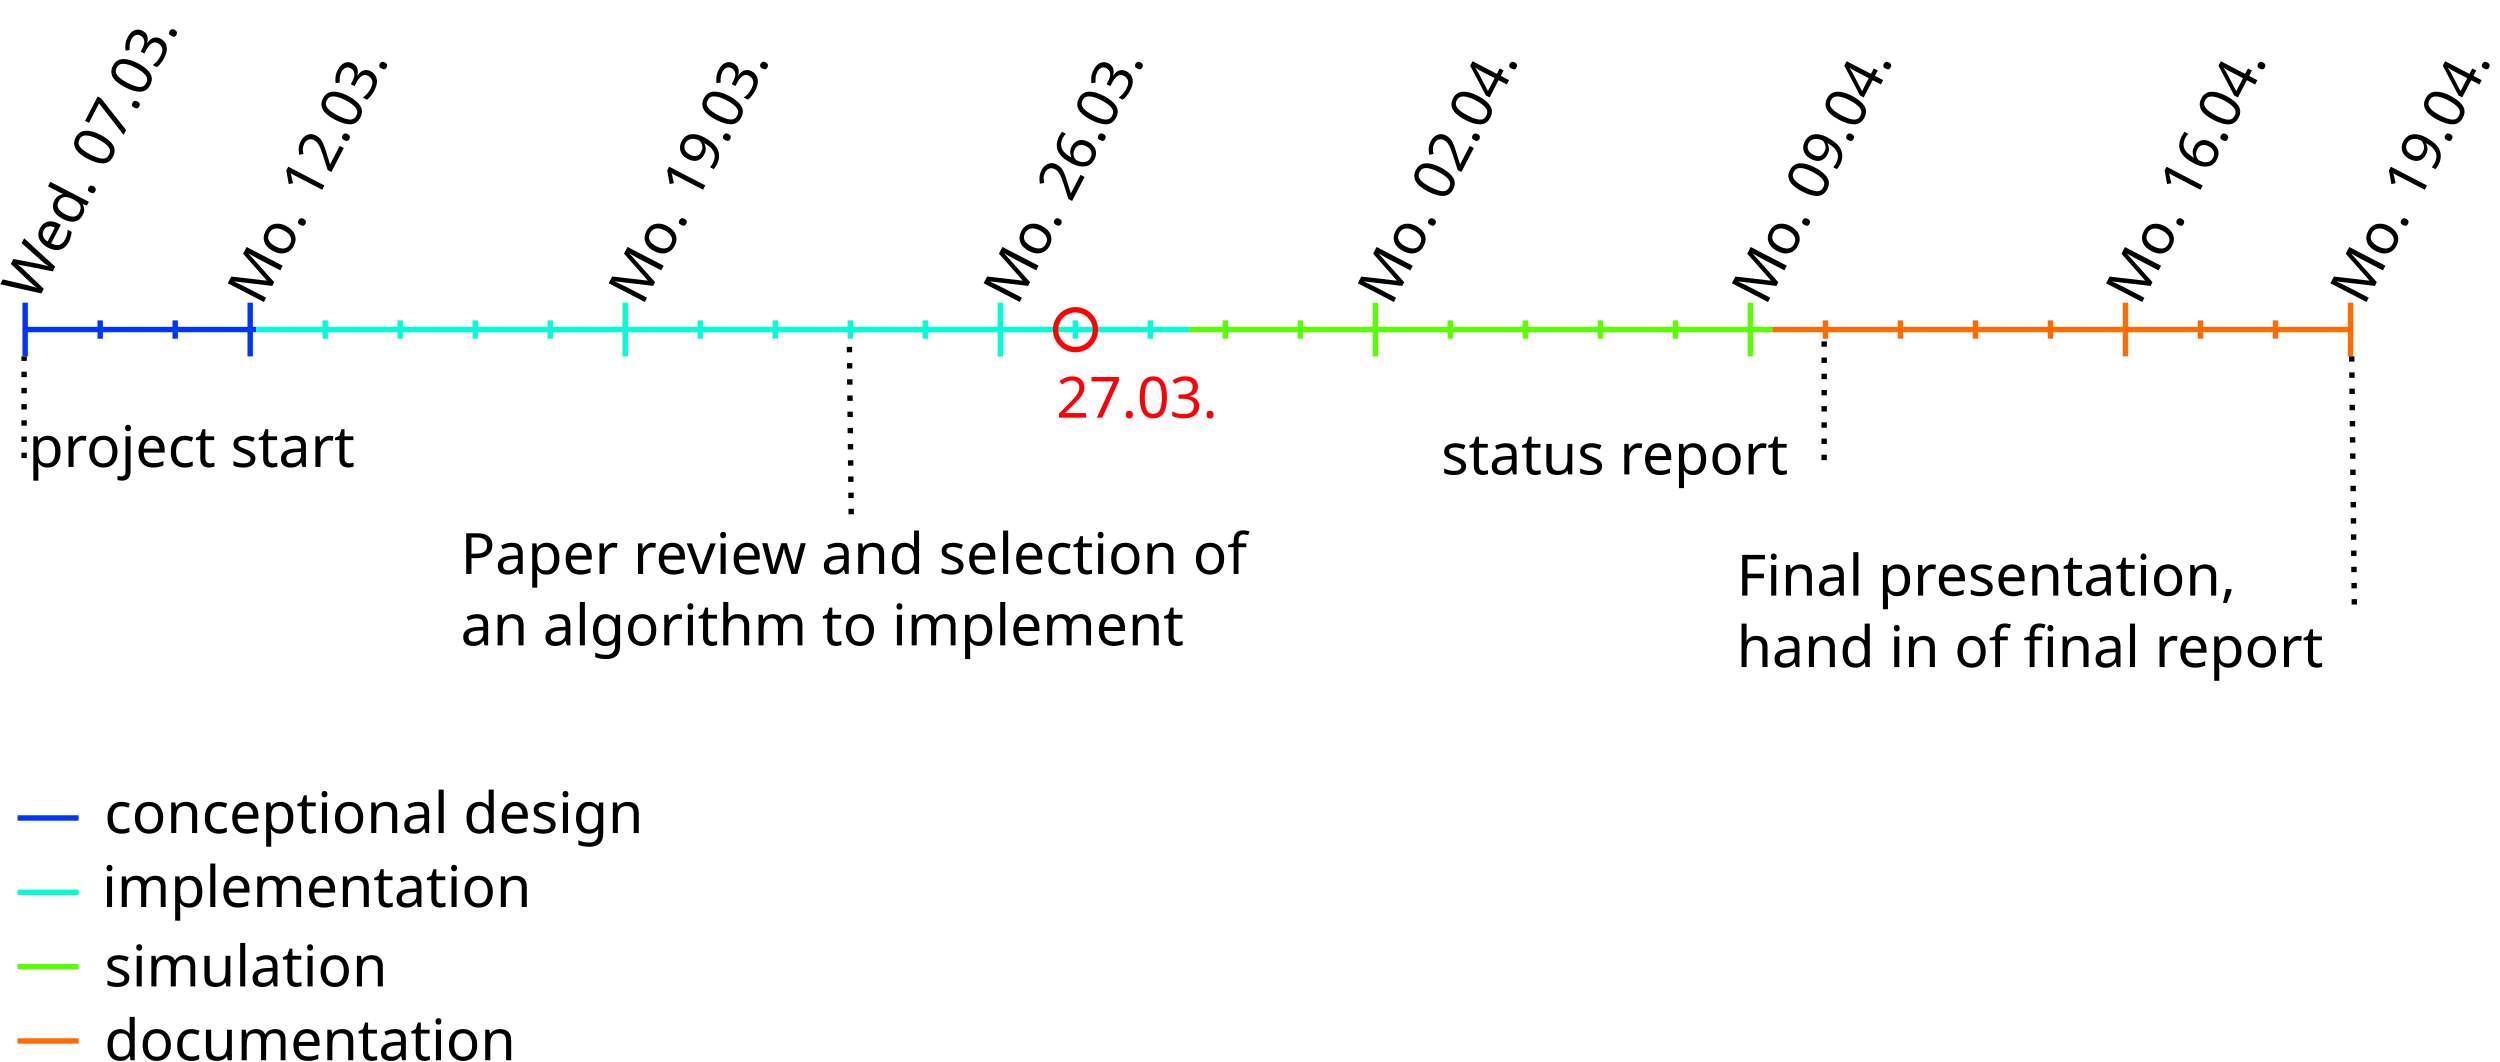
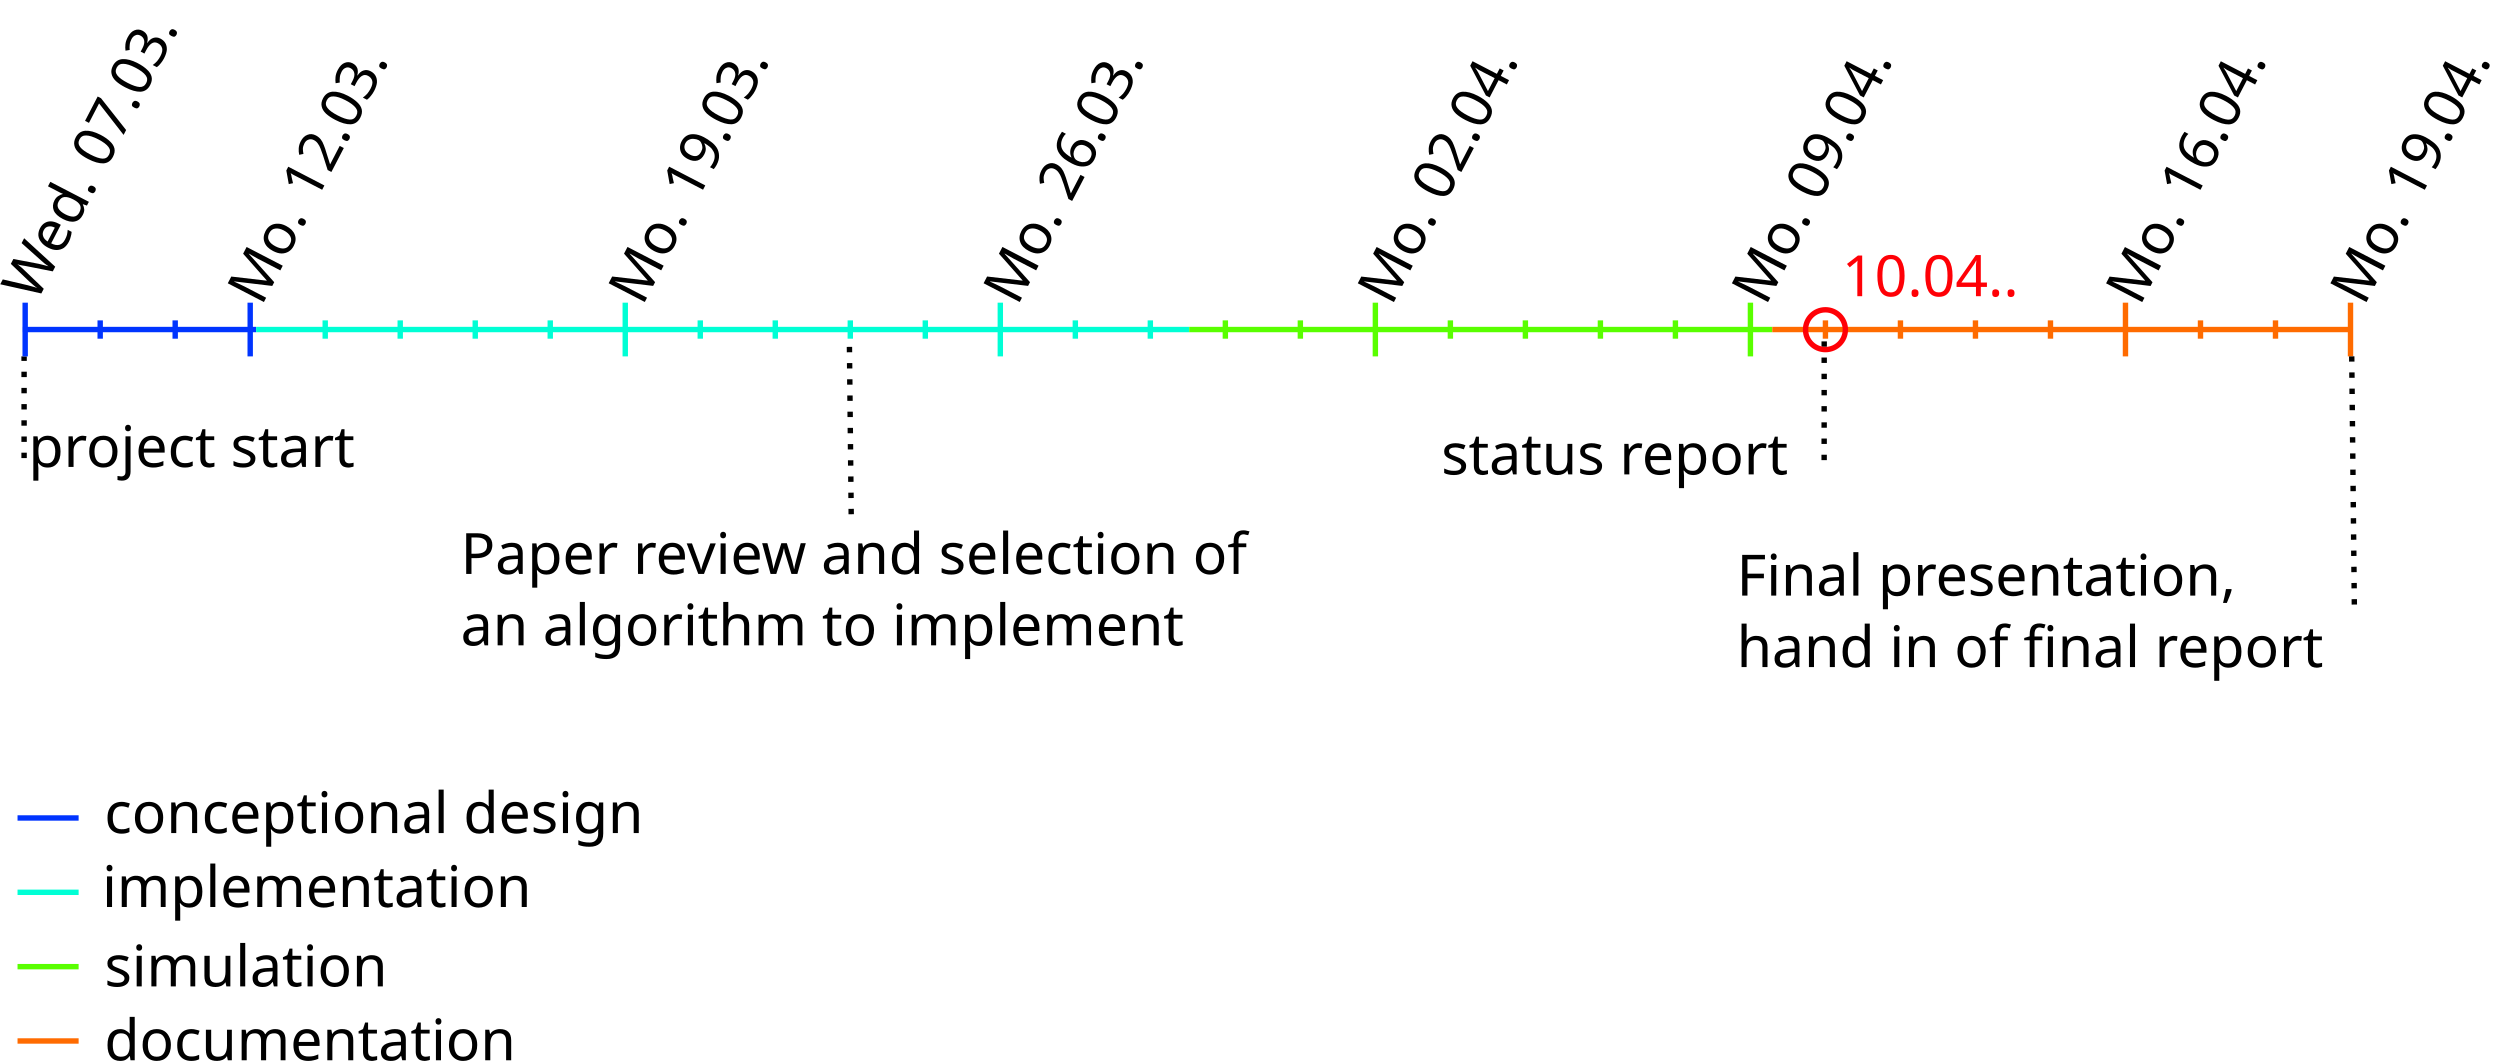
<svg xmlns="http://www.w3.org/2000/svg" width="185.22mm" height="78.614mm" viewBox="0 0 185.22 78.614" version="1.1" id="svg8">
  <defs id="defs2" />
  <g id="layer1" transform="translate(-22.05792,-69.19474)">
    <text xml:space="preserve" style="font-style:normal;font-variant:normal;font-weight:normal;font-stretch:normal;font-size:4.233px;line-height:1.25;font-family:sans-serif;-inkscape-font-specification:'sans-serif, Normal';font-variant-ligatures:normal;font-variant-caps:normal;font-variant-numeric:normal;font-feature-settings:normal;text-align:start;letter-spacing:0px;word-spacing:0px;writing-mode:lr-tb;text-anchor:start;fill:#000000;fill-opacity:1;stroke:none;stroke-width:0.265" x="24.169" y="103.786" id="text819">
      <tspan x="24.169" y="103.786" style="font-style:normal;font-variant:normal;font-weight:normal;font-stretch:normal;font-size:4.233px;font-family:sans-serif;-inkscape-font-specification:'sans-serif, Normal';font-variant-ligatures:normal;font-variant-caps:normal;font-variant-numeric:normal;font-feature-settings:normal;text-align:start;writing-mode:lr-tb;text-anchor:start;stroke-width:0.265" id="tspan1374">project start</tspan>
    </text>
    <path style="fill:none;stroke:#000000;stroke-width:0.4;stroke-linecap:butt;stroke-linejoin:miter;stroke-miterlimit:4;stroke-dasharray:0.4, 0.8;stroke-dashoffset:0;stroke-opacity:1" d="M 23.843,103.133 V 95.599" id="path815-7-2-0-7" />
    <path style="fill:none;stroke:#0034ff;stroke-width:0.4;stroke-linecap:butt;stroke-linejoin:miter;stroke-miterlimit:4;stroke-dasharray:none;stroke-opacity:1" d="M 23.923,95.599 V 91.619" id="path815-7-53" />
    <path style="fill:none;stroke:#0034ff;stroke-width:0.4;stroke-linecap:butt;stroke-linejoin:miter;stroke-miterlimit:4;stroke-dasharray:none;stroke-opacity:1" d="M 29.481,94.288 V 92.931" id="path815-7-5-94" />
    <path style="fill:none;stroke:#0034ff;stroke-width:0.4;stroke-linecap:butt;stroke-linejoin:miter;stroke-miterlimit:4;stroke-dasharray:none;stroke-opacity:1" d="M 35.038,94.288 V 92.931" id="path815-7-5-9-1" />
    <path style="fill:none;stroke:#00ffd5;stroke-width:0.4;stroke-linecap:butt;stroke-linejoin:miter;stroke-miterlimit:4;stroke-dasharray:none;stroke-opacity:1" d="M 46.153,94.288 V 92.931" id="path815-7-5-0-5" />
    <path style="fill:none;stroke:#0034ff;stroke-width:0.4;stroke-linecap:butt;stroke-linejoin:miter;stroke-miterlimit:4;stroke-dasharray:none;stroke-opacity:1" d="M 40.595,95.599 V 91.619" id="path815-7-2-4" />
    <path style="fill:none;stroke:#00ffd5;stroke-width:0.4;stroke-linecap:butt;stroke-linejoin:miter;stroke-miterlimit:4;stroke-dasharray:none;stroke-opacity:1" d="M 51.71,94.288 V 92.931" id="path815-7-5-0-0-15" />
    <path style="fill:none;stroke:#00ffd5;stroke-width:0.4;stroke-linecap:butt;stroke-linejoin:miter;stroke-miterlimit:4;stroke-dasharray:none;stroke-opacity:1" d="M 57.268,94.288 V 92.931" id="path815-7-5-0-03-5" />
    <path style="fill:none;stroke:#00ffd5;stroke-width:0.4;stroke-linecap:butt;stroke-linejoin:miter;stroke-miterlimit:4;stroke-dasharray:none;stroke-opacity:1" d="M 62.825,94.288 V 92.931" id="path815-7-5-0-6-4" />
    <path style="fill:none;stroke:#00ffd5;stroke-width:0.4;stroke-linecap:butt;stroke-linejoin:miter;stroke-miterlimit:4;stroke-dasharray:none;stroke-opacity:1" d="M 68.382,95.599 V 91.619" id="path815-7-2-0-9" />
    <path style="fill:none;stroke:#00ffd5;stroke-width:0.4;stroke-linecap:butt;stroke-linejoin:miter;stroke-miterlimit:4;stroke-dasharray:none;stroke-opacity:1" d="M 73.94,94.288 V 92.931" id="path815-7-5-0-9-8" />
    <path style="fill:none;stroke:#00ffd5;stroke-width:0.4;stroke-linecap:butt;stroke-linejoin:miter;stroke-miterlimit:4;stroke-dasharray:none;stroke-opacity:1" d="M 79.497,94.288 V 92.931" id="path815-7-5-0-0-3-3" />
    <path style="fill:none;stroke:#00ffd5;stroke-width:0.4;stroke-linecap:butt;stroke-linejoin:miter;stroke-miterlimit:4;stroke-dasharray:none;stroke-opacity:1" d="M 85.055,94.288 V 92.931" id="path815-7-5-0-03-9-8" />
    <path style="fill:none;stroke:#00ffd5;stroke-width:0.4;stroke-linecap:butt;stroke-linejoin:miter;stroke-miterlimit:4;stroke-dasharray:none;stroke-opacity:1" d="M 90.612,94.288 V 92.931" id="path815-7-5-0-6-2-5" />
    <path style="fill:none;stroke:#00ffd5;stroke-width:0.4;stroke-linecap:butt;stroke-linejoin:miter;stroke-miterlimit:4;stroke-dasharray:none;stroke-opacity:1" d="M 96.169,95.599 V 91.619" id="path815-7-2-0-8-2" />
    <path style="fill:none;stroke:#00ffd5;stroke-width:0.4;stroke-linecap:butt;stroke-linejoin:miter;stroke-miterlimit:4;stroke-dasharray:none;stroke-opacity:1" d="M 101.727,94.288 V 92.931" id="path815-7-5-0-4-2" />
    <path style="fill:none;stroke:#00ffd5;stroke-width:0.4;stroke-linecap:butt;stroke-linejoin:miter;stroke-miterlimit:4;stroke-dasharray:none;stroke-opacity:1" d="M 107.284,94.288 V 92.931" id="path815-7-5-0-0-9-2" />
    <path style="fill:none;stroke:#59ff00;stroke-width:0.4;stroke-linecap:butt;stroke-linejoin:miter;stroke-miterlimit:4;stroke-dasharray:none;stroke-opacity:1" d="M 112.842,94.288 V 92.931" id="path815-7-5-0-03-2-7" />
    <path style="fill:none;stroke:#59ff00;stroke-width:0.4;stroke-linecap:butt;stroke-linejoin:miter;stroke-miterlimit:4;stroke-dasharray:none;stroke-opacity:1" d="M 118.399,94.288 V 92.931" id="path815-7-5-0-6-5-0" />
    <path style="fill:none;stroke:#59ff00;stroke-width:0.4;stroke-linecap:butt;stroke-linejoin:miter;stroke-miterlimit:4;stroke-dasharray:none;stroke-opacity:1" d="M 123.956,95.599 V 91.619" id="path815-7-2-0-7-3" />
    <path style="fill:none;stroke:#59ff00;stroke-width:0.4;stroke-linecap:butt;stroke-linejoin:miter;stroke-miterlimit:4;stroke-dasharray:none;stroke-opacity:1" d="M 129.514,94.288 V 92.931" id="path815-7-5-0-08-4" />
    <path style="fill:none;stroke:#59ff00;stroke-width:0.4;stroke-linecap:butt;stroke-linejoin:miter;stroke-miterlimit:4;stroke-dasharray:none;stroke-opacity:1" d="M 135.071,94.288 V 92.931" id="path815-7-5-0-0-1-6" />
    <path style="fill:none;stroke:#59ff00;stroke-width:0.4;stroke-linecap:butt;stroke-linejoin:miter;stroke-miterlimit:4;stroke-dasharray:none;stroke-opacity:1" d="M 140.629,94.288 V 92.931" id="path815-7-5-0-03-99-3" />
    <path style="fill:none;stroke:#59ff00;stroke-width:0.4;stroke-linecap:butt;stroke-linejoin:miter;stroke-miterlimit:4;stroke-dasharray:none;stroke-opacity:1" d="M 146.186,94.288 V 92.931" id="path815-7-5-0-6-7-6" />
    <path style="fill:none;stroke:#59ff00;stroke-width:0.4;stroke-linecap:butt;stroke-linejoin:miter;stroke-miterlimit:4;stroke-dasharray:none;stroke-opacity:1" d="M 151.743,95.599 V 91.619" id="path815-7-2-0-82-3" />
    <path style="fill:none;stroke:#ff6b00;stroke-width:0.4;stroke-linecap:butt;stroke-linejoin:miter;stroke-miterlimit:4;stroke-dasharray:none;stroke-opacity:1" d="M 157.301,94.288 V 92.931" id="path815-7-5-0-01-3" />
    <path style="fill:none;stroke:#ff6b00;stroke-width:0.4;stroke-linecap:butt;stroke-linejoin:miter;stroke-miterlimit:4;stroke-dasharray:none;stroke-opacity:1" d="M 162.858,94.288 V 92.931" id="path815-7-5-0-0-96-4" />
    <path style="fill:none;stroke:#ff6b00;stroke-width:0.4;stroke-linecap:butt;stroke-linejoin:miter;stroke-miterlimit:4;stroke-dasharray:none;stroke-opacity:1" d="M 168.416,94.288 V 92.931" id="path815-7-5-0-03-21-43" />
    <path style="fill:none;stroke:#ff6b00;stroke-width:0.4;stroke-linecap:butt;stroke-linejoin:miter;stroke-miterlimit:4;stroke-dasharray:none;stroke-opacity:1" d="M 173.973,94.288 V 92.931" id="path815-7-5-0-6-20-9" />
    <path style="fill:none;stroke:#ff6b00;stroke-width:0.4;stroke-linecap:butt;stroke-linejoin:miter;stroke-miterlimit:4;stroke-dasharray:none;stroke-opacity:1" d="M 179.53,95.599 V 91.619" id="path815-7-2-0-73-7" />
    <path style="fill:none;stroke:#ff6b00;stroke-width:0.4;stroke-linecap:butt;stroke-linejoin:miter;stroke-miterlimit:4;stroke-dasharray:none;stroke-opacity:1" d="M 185.088,94.288 V 92.931" id="path815-7-5-0-03-21-4-2" />
    <path style="fill:none;stroke:#ff6b00;stroke-width:0.4;stroke-linecap:butt;stroke-linejoin:miter;stroke-miterlimit:4;stroke-dasharray:none;stroke-opacity:1" d="M 190.645,94.288 V 92.931" id="path815-7-5-0-6-20-0-5" />
    <path style="fill:none;stroke:#ff6b00;stroke-width:0.4;stroke-linecap:butt;stroke-linejoin:miter;stroke-miterlimit:4;stroke-dasharray:none;stroke-opacity:1" d="M 196.202,95.599 V 91.619" id="path815-7-2-0-73-6-8" />
    <path style="fill:none;stroke:#0034ff;stroke-width:0.4;stroke-linecap:butt;stroke-linejoin:miter;stroke-miterlimit:4;stroke-dasharray:none;stroke-opacity:1" d="M 23.752,93.609 H 41.034" id="path815-79-9" />
    <path style="fill:none;stroke:#00ffd5;stroke-width:0.4;stroke-linecap:butt;stroke-linejoin:miter;stroke-miterlimit:4;stroke-dasharray:none;stroke-opacity:1" d="M 41.034,93.609 H 110.164" id="path815-79-7-0" />
    <path style="fill:none;stroke:#59ff00;stroke-width:0.4;stroke-linecap:butt;stroke-linejoin:miter;stroke-miterlimit:4;stroke-dasharray:none;stroke-opacity:1" d="m 110.164,93.609 h 43.198" id="path815-79-7-4-2" />
    <path style="fill:none;stroke:#ff6b00;stroke-width:0.4;stroke-linecap:butt;stroke-linejoin:miter;stroke-miterlimit:4;stroke-dasharray:none;stroke-opacity:1" d="m 153.362,93.609 h 42.867" id="path815-79-7-4-9-4" />
    <text xml:space="preserve" style="font-style:normal;font-variant:normal;font-weight:normal;font-stretch:normal;font-size:4.233px;line-height:1.25;font-family:sans-serif;-inkscape-font-specification:'sans-serif, Normal';font-variant-ligatures:normal;font-variant-caps:normal;font-variant-numeric:normal;font-feature-settings:normal;text-align:start;letter-spacing:0px;word-spacing:0px;writing-mode:lr-tb;text-anchor:start;fill:#000000;fill-opacity:1;stroke:none;stroke-width:0.265" x="56.19" y="111.719" id="text819-7">
      <tspan x="56.19" y="111.719" style="font-style:normal;font-variant:normal;font-weight:normal;font-stretch:normal;font-size:4.233px;font-family:sans-serif;-inkscape-font-specification:'sans-serif, Normal';font-variant-ligatures:normal;font-variant-caps:normal;font-variant-numeric:normal;font-feature-settings:normal;text-align:start;writing-mode:lr-tb;text-anchor:start;stroke-width:0.265" id="tspan821-6">Paper review and selection of</tspan>
      <tspan x="56.19" y="117.01" style="font-style:normal;font-variant:normal;font-weight:normal;font-stretch:normal;font-size:4.233px;font-family:sans-serif;-inkscape-font-specification:'sans-serif, Normal';font-variant-ligatures:normal;font-variant-caps:normal;font-variant-numeric:normal;font-feature-settings:normal;text-align:start;writing-mode:lr-tb;text-anchor:start;stroke-width:0.265" id="tspan1512">an algorithm to implement</tspan>
    </text>
    <text xml:space="preserve" style="font-style:normal;font-variant:normal;font-weight:normal;font-stretch:normal;font-size:4.233px;line-height:1.25;font-family:sans-serif;-inkscape-font-specification:'sans-serif, Normal';font-variant-ligatures:normal;font-variant-caps:normal;font-variant-numeric:normal;font-feature-settings:normal;text-align:start;letter-spacing:0px;word-spacing:0px;writing-mode:lr-tb;text-anchor:start;fill:#000000;fill-opacity:1;stroke:none;stroke-width:0.265" x="-69.994" y="64.182" id="text819-3" transform="rotate(-62.57625)">
      <tspan x="-69.994" y="64.182" style="font-style:normal;font-variant:normal;font-weight:normal;font-stretch:normal;font-size:4.233px;font-family:sans-serif;-inkscape-font-specification:'sans-serif, Normal';font-variant-ligatures:normal;font-variant-caps:normal;font-variant-numeric:normal;font-feature-settings:normal;text-align:start;writing-mode:lr-tb;text-anchor:start;stroke-width:0.265" id="tspan1284">Wed. 07.03.</tspan>
    </text>
    <text xml:space="preserve" style="font-style:normal;font-variant:normal;font-weight:normal;font-stretch:normal;font-size:4.233px;line-height:1.25;font-family:sans-serif;-inkscape-font-specification:'sans-serif, Normal';font-variant-ligatures:normal;font-variant-caps:normal;font-variant-numeric:normal;font-feature-settings:normal;text-align:start;letter-spacing:0px;word-spacing:0px;writing-mode:lr-tb;text-anchor:start;fill:#000000;fill-opacity:1;stroke:none;stroke-width:0.265" x="-62.525" y="79.107" id="text819-3-3" transform="rotate(-62.57625)">
      <tspan x="-62.525" y="79.107" style="font-style:normal;font-variant:normal;font-weight:normal;font-stretch:normal;font-size:4.233px;font-family:sans-serif;-inkscape-font-specification:'sans-serif, Normal';font-variant-ligatures:normal;font-variant-caps:normal;font-variant-numeric:normal;font-feature-settings:normal;text-align:start;writing-mode:lr-tb;text-anchor:start;stroke-width:0.265" id="tspan1284-8">Mo. 12.03.</tspan>
    </text>
    <text xml:space="preserve" style="font-style:normal;font-variant:normal;font-weight:normal;font-stretch:normal;font-size:4.233px;line-height:1.25;font-family:sans-serif;-inkscape-font-specification:'sans-serif, Normal';font-variant-ligatures:normal;font-variant-caps:normal;font-variant-numeric:normal;font-feature-settings:normal;text-align:start;letter-spacing:0px;word-spacing:0px;writing-mode:lr-tb;text-anchor:start;fill:#000000;fill-opacity:1;stroke:none;stroke-width:0.265" x="-49.525" y="104.16" id="text819-3-5" transform="rotate(-62.57625)">
      <tspan x="-49.525" y="104.16" style="font-style:normal;font-variant:normal;font-weight:normal;font-stretch:normal;font-size:4.233px;font-family:sans-serif;-inkscape-font-specification:'sans-serif, Normal';font-variant-ligatures:normal;font-variant-caps:normal;font-variant-numeric:normal;font-feature-settings:normal;text-align:start;writing-mode:lr-tb;text-anchor:start;stroke-width:0.265" id="tspan1284-1">Mo. 19.03.</tspan>
    </text>
    <text xml:space="preserve" style="font-style:normal;font-variant:normal;font-weight:normal;font-stretch:normal;font-size:4.233px;line-height:1.25;font-family:sans-serif;-inkscape-font-specification:'sans-serif, Normal';font-variant-ligatures:normal;font-variant-caps:normal;font-variant-numeric:normal;font-feature-settings:normal;text-align:start;letter-spacing:0px;word-spacing:0px;writing-mode:lr-tb;text-anchor:start;fill:#000000;fill-opacity:1;stroke:none;stroke-width:0.265" x="-36.732" y="128.815" id="text819-3-5-0" transform="rotate(-62.57625)">
      <tspan x="-36.732" y="128.815" style="font-style:normal;font-variant:normal;font-weight:normal;font-stretch:normal;font-size:4.233px;font-family:sans-serif;-inkscape-font-specification:'sans-serif, Normal';font-variant-ligatures:normal;font-variant-caps:normal;font-variant-numeric:normal;font-feature-settings:normal;text-align:start;writing-mode:lr-tb;text-anchor:start;stroke-width:0.265" id="tspan1284-1-8">Mo. 26.03.</tspan>
    </text>
    <text xml:space="preserve" style="font-style:normal;font-variant:normal;font-weight:normal;font-stretch:normal;font-size:4.233px;line-height:1.25;font-family:sans-serif;-inkscape-font-specification:'sans-serif, Normal';font-variant-ligatures:normal;font-variant-caps:normal;font-variant-numeric:normal;font-feature-settings:normal;text-align:start;letter-spacing:0px;word-spacing:0px;writing-mode:lr-tb;text-anchor:start;fill:#000000;fill-opacity:1;stroke:none;stroke-width:0.265" x="-23.965" y="153.421" id="text819-3-5-7" transform="rotate(-62.57625)">
      <tspan x="-23.965" y="153.421" style="font-style:normal;font-variant:normal;font-weight:normal;font-stretch:normal;font-size:4.233px;font-family:sans-serif;-inkscape-font-specification:'sans-serif, Normal';font-variant-ligatures:normal;font-variant-caps:normal;font-variant-numeric:normal;font-feature-settings:normal;text-align:start;writing-mode:lr-tb;text-anchor:start;stroke-width:0.265" id="tspan1284-1-6">Mo. 02.04.</tspan>
    </text>
    <text xml:space="preserve" style="font-style:normal;font-variant:normal;font-weight:normal;font-stretch:normal;font-size:4.233px;line-height:1.25;font-family:sans-serif;-inkscape-font-specification:'sans-serif, Normal';font-variant-ligatures:normal;font-variant-caps:normal;font-variant-numeric:normal;font-feature-settings:normal;text-align:start;letter-spacing:0px;word-spacing:0px;writing-mode:lr-tb;text-anchor:start;fill:#000000;fill-opacity:1;stroke:none;stroke-width:0.265" x="-11.199" y="178.024" id="text819-3-5-7-3" transform="rotate(-62.57625)">
      <tspan x="-11.199" y="178.024" style="font-style:normal;font-variant:normal;font-weight:normal;font-stretch:normal;font-size:4.233px;font-family:sans-serif;-inkscape-font-specification:'sans-serif, Normal';font-variant-ligatures:normal;font-variant-caps:normal;font-variant-numeric:normal;font-feature-settings:normal;text-align:start;writing-mode:lr-tb;text-anchor:start;stroke-width:0.265" id="tspan1284-1-6-5">Mo. 09.04.</tspan>
    </text>
    <text xml:space="preserve" style="font-style:normal;font-variant:normal;font-weight:normal;font-stretch:normal;font-size:4.233px;line-height:1.25;font-family:sans-serif;-inkscape-font-specification:'sans-serif, Normal';font-variant-ligatures:normal;font-variant-caps:normal;font-variant-numeric:normal;font-feature-settings:normal;text-align:start;letter-spacing:0px;word-spacing:0px;writing-mode:lr-tb;text-anchor:start;fill:#000000;fill-opacity:1;stroke:none;stroke-width:0.265" x="1.568" y="202.63" id="text819-3-5-7-0" transform="rotate(-62.57625)">
      <tspan x="1.568" y="202.63" style="font-style:normal;font-variant:normal;font-weight:normal;font-stretch:normal;font-size:4.233px;font-family:sans-serif;-inkscape-font-specification:'sans-serif, Normal';font-variant-ligatures:normal;font-variant-caps:normal;font-variant-numeric:normal;font-feature-settings:normal;text-align:start;writing-mode:lr-tb;text-anchor:start;stroke-width:0.265" id="tspan1284-1-6-8">Mo. 16.04.</tspan>
    </text>
    <text xml:space="preserve" style="font-style:normal;font-variant:normal;font-weight:normal;font-stretch:normal;font-size:4.233px;line-height:1.25;font-family:sans-serif;-inkscape-font-specification:'sans-serif, Normal';font-variant-ligatures:normal;font-variant-caps:normal;font-variant-numeric:normal;font-feature-settings:normal;text-align:start;letter-spacing:0px;word-spacing:0px;writing-mode:lr-tb;text-anchor:start;fill:#000000;fill-opacity:1;stroke:none;stroke-width:0.265" x="9.223" y="217.381" id="text819-3-5-7-04" transform="rotate(-62.57625)">
      <tspan x="9.223" y="217.381" style="font-style:normal;font-variant:normal;font-weight:normal;font-stretch:normal;font-size:4.233px;font-family:sans-serif;-inkscape-font-specification:'sans-serif, Normal';font-variant-ligatures:normal;font-variant-caps:normal;font-variant-numeric:normal;font-feature-settings:normal;text-align:start;writing-mode:lr-tb;text-anchor:start;stroke-width:0.265" id="tspan1284-1-6-1">Mo. 19.04.</tspan>
    </text>
    <path style="fill:none;stroke:#000000;stroke-width:0.4;stroke-linecap:butt;stroke-linejoin:miter;stroke-miterlimit:4;stroke-dasharray:0.4, 0.8;stroke-dashoffset:0;stroke-opacity:1" d="M 85.122,107.294 84.985,94.288" id="path815-7-2-0-7-13" />
    <path style="fill:none;stroke:#000000;stroke-width:0.4;stroke-linecap:butt;stroke-linejoin:miter;stroke-miterlimit:4;stroke-dasharray:0.4, 0.8;stroke-dashoffset:0;stroke-opacity:1" d="m 157.205,103.286 0.004,-9" id="path815-7-2-0-7-13-5" />
    <text xml:space="preserve" style="font-style:normal;font-variant:normal;font-weight:normal;font-stretch:normal;font-size:4.233px;line-height:1.25;font-family:sans-serif;-inkscape-font-specification:'sans-serif, Normal';font-variant-ligatures:normal;font-variant-caps:normal;font-variant-numeric:normal;font-feature-settings:normal;text-align:start;letter-spacing:0px;word-spacing:0px;writing-mode:lr-tb;text-anchor:start;fill:#000000;fill-opacity:1;stroke:none;stroke-width:0.265" x="128.836" y="104.344" id="text819-7-9">
      <tspan x="128.836" y="104.344" style="font-style:normal;font-variant:normal;font-weight:normal;font-stretch:normal;font-size:4.233px;font-family:sans-serif;-inkscape-font-specification:'sans-serif, Normal';font-variant-ligatures:normal;font-variant-caps:normal;font-variant-numeric:normal;font-feature-settings:normal;text-align:start;writing-mode:lr-tb;text-anchor:start;stroke-width:0.265" id="tspan821-6-3">status report</tspan>
    </text>
    <text xml:space="preserve" style="font-style:normal;font-variant:normal;font-weight:normal;font-stretch:normal;font-size:4.233px;line-height:1.25;font-family:sans-serif;-inkscape-font-specification:'sans-serif, Normal';font-variant-ligatures:normal;font-variant-caps:normal;font-variant-numeric:normal;font-feature-settings:normal;text-align:start;letter-spacing:0px;word-spacing:0px;writing-mode:lr-tb;text-anchor:start;fill:#000000;fill-opacity:1;stroke:none;stroke-width:0.265" x="150.726" y="113.324" id="text819-7-4">
      <tspan x="150.726" y="113.324" style="font-style:normal;font-variant:normal;font-weight:normal;font-stretch:normal;font-size:4.233px;font-family:sans-serif;-inkscape-font-specification:'sans-serif, Normal';font-variant-ligatures:normal;font-variant-caps:normal;font-variant-numeric:normal;font-feature-settings:normal;text-align:start;writing-mode:lr-tb;text-anchor:start;stroke-width:0.265" id="tspan821-6-1">Final presentation, </tspan>
      <tspan x="150.726" y="118.616" style="font-style:normal;font-variant:normal;font-weight:normal;font-stretch:normal;font-size:4.233px;font-family:sans-serif;-inkscape-font-specification:'sans-serif, Normal';font-variant-ligatures:normal;font-variant-caps:normal;font-variant-numeric:normal;font-feature-settings:normal;text-align:start;writing-mode:lr-tb;text-anchor:start;stroke-width:0.265" id="tspan1514">hand in of final report</tspan>
    </text>
    <path style="fill:none;stroke:#000000;stroke-width:0.4;stroke-linecap:butt;stroke-linejoin:miter;stroke-miterlimit:4;stroke-dasharray:0.4, 0.8;stroke-dashoffset:0;stroke-opacity:1" d="M 196.486,113.985 196.293,95.598" id="path815-7-2-0-7-13-5-5" />
-     <ellipse style="fill:#000000;fill-opacity:0;stroke:#ff0006;stroke-width:0.4;stroke-miterlimit:4;stroke-dasharray:none;stroke-dashoffset:0;stroke-opacity:1" id="path1492" cx="101.739" cy="93.621" rx="1.475" ry="1.475" />
+     <ellipse style="fill:#000000;fill-opacity:0;stroke:#ff0006;stroke-width:0.4;stroke-miterlimit:4;stroke-dasharray:none;stroke-dashoffset:0;stroke-opacity:1" id="path1492" cx="157.301" cy="93.621" rx="1.475" ry="1.475" />
    <text xml:space="preserve" style="font-style:normal;font-variant:normal;font-weight:normal;font-stretch:normal;font-size:4.233px;line-height:1.25;font-family:sans-serif;-inkscape-font-specification:'sans-serif, Normal';font-variant-ligatures:normal;font-variant-caps:normal;font-variant-numeric:normal;font-feature-settings:normal;text-align:start;letter-spacing:0px;word-spacing:0px;writing-mode:lr-tb;text-anchor:start;fill:#000000;fill-opacity:1;stroke:none;stroke-width:0.265" x="29.626" y="136.387" id="text819-6">
      <tspan x="29.626" y="136.387" style="font-style:normal;font-variant:normal;font-weight:normal;font-stretch:normal;font-size:4.233px;font-family:sans-serif;-inkscape-font-specification:'sans-serif, Normal';font-variant-ligatures:normal;font-variant-caps:normal;font-variant-numeric:normal;font-feature-settings:normal;text-align:start;writing-mode:lr-tb;text-anchor:start;stroke-width:0.265" id="tspan1374-5">implementation</tspan>
    </text>
    <path style="fill:none;stroke:#0034ff;stroke-width:0.4;stroke-linecap:butt;stroke-linejoin:miter;stroke-miterlimit:4;stroke-dasharray:none;stroke-opacity:1" d="m 23.357,129.797 h 4.526" id="path815-79-99" />
    <path style="fill:none;stroke:#59ff00;stroke-width:0.4;stroke-linecap:butt;stroke-linejoin:miter;stroke-miterlimit:4;stroke-dasharray:none;stroke-opacity:1" d="m 23.357,140.812 h 4.526" id="path815-79-7-4-0" />
    <path style="fill:none;stroke:#ff6b00;stroke-width:0.4;stroke-linecap:butt;stroke-linejoin:miter;stroke-miterlimit:4;stroke-dasharray:none;stroke-opacity:1" d="M 27.883,146.319 H 23.357" id="path815-79-7-4-9-7" />
    <path style="fill:none;stroke:#00ffd5;stroke-width:0.4;stroke-linecap:butt;stroke-linejoin:miter;stroke-miterlimit:4;stroke-dasharray:none;stroke-opacity:1" d="m 23.357,135.304 h 4.526" id="path815-79-7-6" />
    <text xml:space="preserve" style="font-style:normal;font-variant:normal;font-weight:normal;font-stretch:normal;font-size:4.233px;line-height:1.25;font-family:sans-serif;-inkscape-font-specification:'sans-serif, Normal';font-variant-ligatures:normal;font-variant-caps:normal;font-variant-numeric:normal;font-feature-settings:normal;text-align:start;letter-spacing:0px;word-spacing:0px;writing-mode:lr-tb;text-anchor:start;fill:#000000;fill-opacity:1;stroke:none;stroke-width:0.265" x="29.791" y="130.911" id="text819-6-3">
      <tspan x="29.791" y="130.911" style="font-style:normal;font-variant:normal;font-weight:normal;font-stretch:normal;font-size:4.233px;font-family:sans-serif;-inkscape-font-specification:'sans-serif, Normal';font-variant-ligatures:normal;font-variant-caps:normal;font-variant-numeric:normal;font-feature-settings:normal;text-align:start;writing-mode:lr-tb;text-anchor:start;stroke-width:0.265" id="tspan1374-5-7">conceptional design</tspan>
    </text>
    <text xml:space="preserve" style="font-style:normal;font-variant:normal;font-weight:normal;font-stretch:normal;font-size:4.233px;line-height:1.25;font-family:sans-serif;-inkscape-font-specification:'sans-serif, Normal';font-variant-ligatures:normal;font-variant-caps:normal;font-variant-numeric:normal;font-feature-settings:normal;text-align:start;letter-spacing:0px;word-spacing:0px;writing-mode:lr-tb;text-anchor:start;fill:#000000;fill-opacity:1;stroke:none;stroke-width:0.265" x="29.795" y="142.273" id="text819-6-6">
      <tspan x="29.795" y="142.273" style="font-style:normal;font-variant:normal;font-weight:normal;font-stretch:normal;font-size:4.233px;font-family:sans-serif;-inkscape-font-specification:'sans-serif, Normal';font-variant-ligatures:normal;font-variant-caps:normal;font-variant-numeric:normal;font-feature-settings:normal;text-align:start;writing-mode:lr-tb;text-anchor:start;stroke-width:0.265" id="tspan1374-5-1">simulation</tspan>
    </text>
    <text xml:space="preserve" style="font-style:normal;font-variant:normal;font-weight:normal;font-stretch:normal;font-size:4.233px;line-height:1.25;font-family:sans-serif;-inkscape-font-specification:'sans-serif, Normal';font-variant-ligatures:normal;font-variant-caps:normal;font-variant-numeric:normal;font-feature-settings:normal;text-align:start;letter-spacing:0px;word-spacing:0px;writing-mode:lr-tb;text-anchor:start;fill:#000000;fill-opacity:1;stroke:none;stroke-width:0.265" x="29.791" y="147.749" id="text819-6-5">
      <tspan x="29.791" y="147.749" style="font-style:normal;font-variant:normal;font-weight:normal;font-stretch:normal;font-size:4.233px;font-family:sans-serif;-inkscape-font-specification:'sans-serif, Normal';font-variant-ligatures:normal;font-variant-caps:normal;font-variant-numeric:normal;font-feature-settings:normal;text-align:start;writing-mode:lr-tb;text-anchor:start;stroke-width:0.265" id="tspan1374-5-0">documentation</tspan>
    </text>
-     <text xml:space="preserve" style="font-style:normal;font-variant:normal;font-weight:normal;font-stretch:normal;font-size:4.233px;line-height:1.25;font-family:sans-serif;-inkscape-font-specification:'sans-serif, Normal';font-variant-ligatures:normal;font-variant-caps:normal;font-variant-numeric:normal;font-feature-settings:normal;text-align:start;letter-spacing:0px;word-spacing:0px;writing-mode:lr-tb;text-anchor:start;fill:#ff0006;fill-opacity:1;stroke:none;stroke-width:0.265;stroke-opacity:1" x="100.317" y="100.138" id="text819-7-9-6">
-       <tspan x="100.317" y="100.138" style="font-style:normal;font-variant:normal;font-weight:normal;font-stretch:normal;font-size:4.233px;font-family:sans-serif;-inkscape-font-specification:'sans-serif, Normal';font-variant-ligatures:normal;font-variant-caps:normal;font-variant-numeric:normal;font-feature-settings:normal;text-align:start;writing-mode:lr-tb;text-anchor:start;fill:#ff0006;fill-opacity:1;stroke:none;stroke-width:0.265;stroke-opacity:1" id="tspan1604">27.03.</tspan>
+     <text xml:space="preserve" style="font-style:normal;font-variant:normal;font-weight:normal;font-stretch:normal;font-size:4.233px;line-height:1.25;font-family:sans-serif;-inkscape-font-specification:'sans-serif, Normal';font-variant-ligatures:normal;font-variant-caps:normal;font-variant-numeric:normal;font-feature-settings:normal;text-align:start;letter-spacing:0px;word-spacing:0px;writing-mode:lr-tb;text-anchor:start;fill:#ff0006;fill-opacity:1;stroke:none;stroke-width:0.265;stroke-opacity:1" x="158.525" y="91.142" id="text819-7-9-6">
+       <tspan x="158.525" y="91.142" style="font-style:normal;font-variant:normal;font-weight:normal;font-stretch:normal;font-size:4.233px;font-family:sans-serif;-inkscape-font-specification:'sans-serif, Normal';font-variant-ligatures:normal;font-variant-caps:normal;font-variant-numeric:normal;font-feature-settings:normal;text-align:start;writing-mode:lr-tb;text-anchor:start;fill:#ff0006;fill-opacity:1;stroke:none;stroke-width:0.265;stroke-opacity:1" id="tspan1604">10.04..</tspan>
    </text>
  </g>
</svg>
